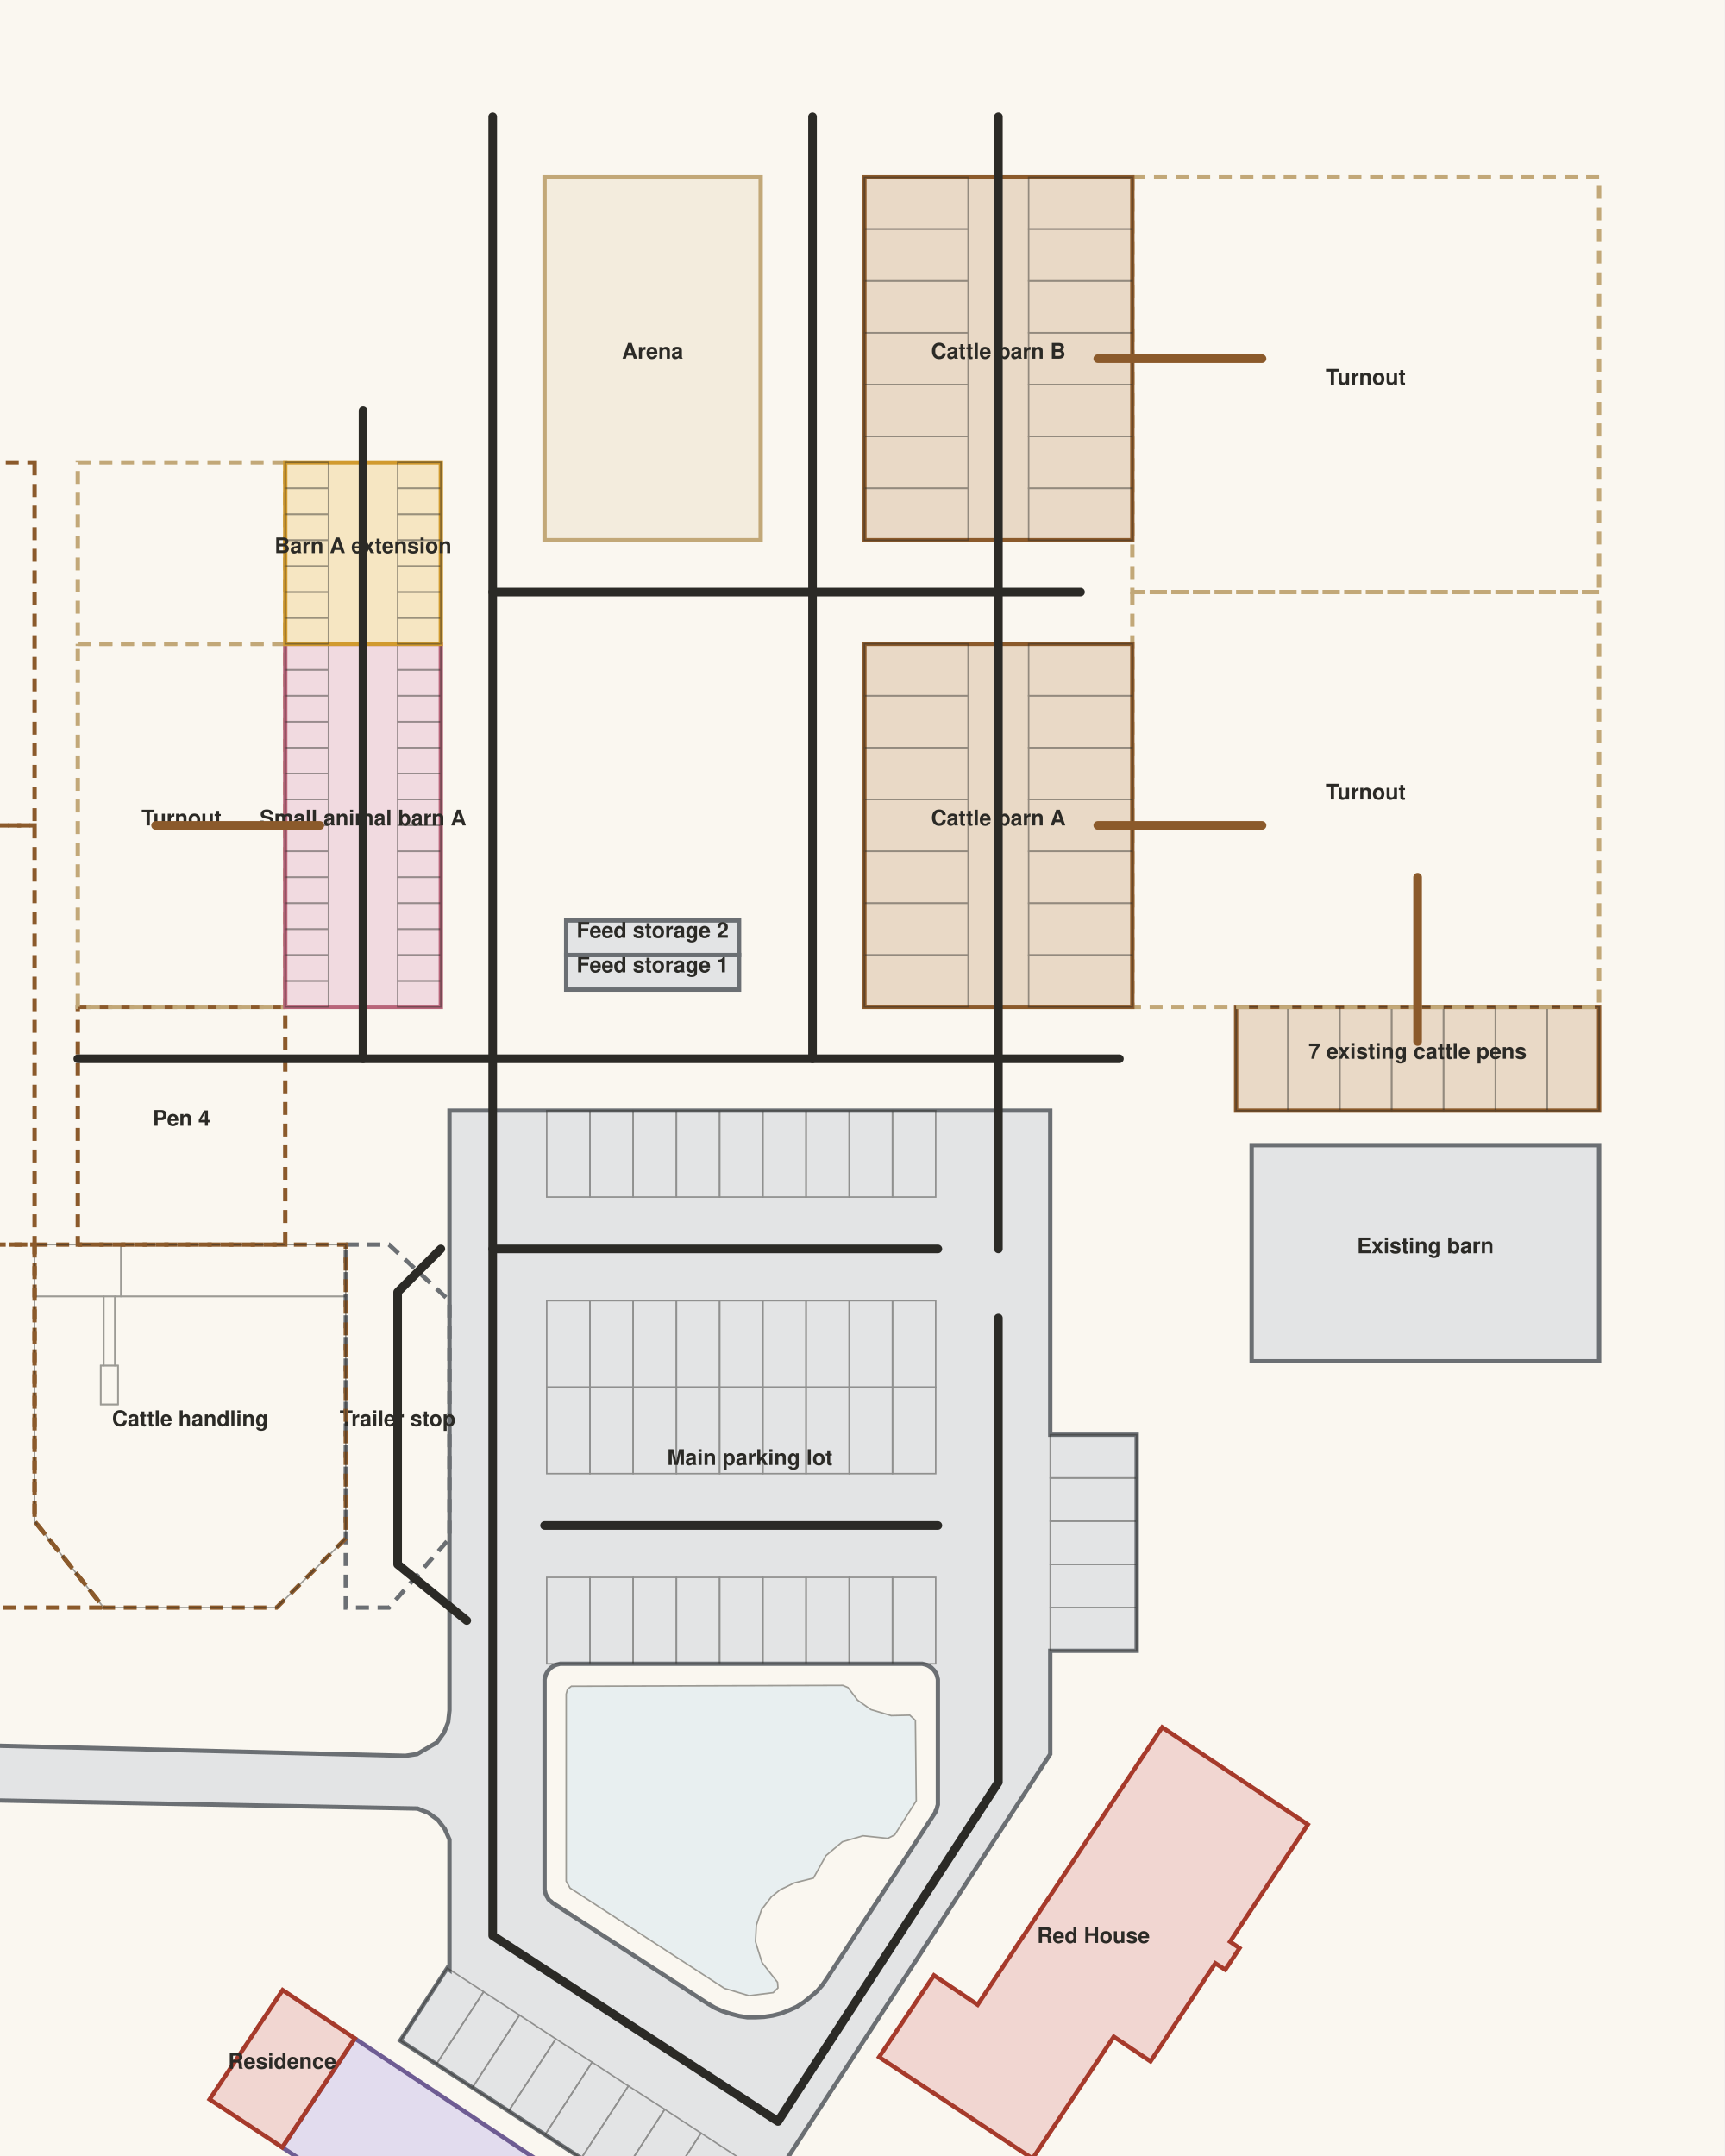
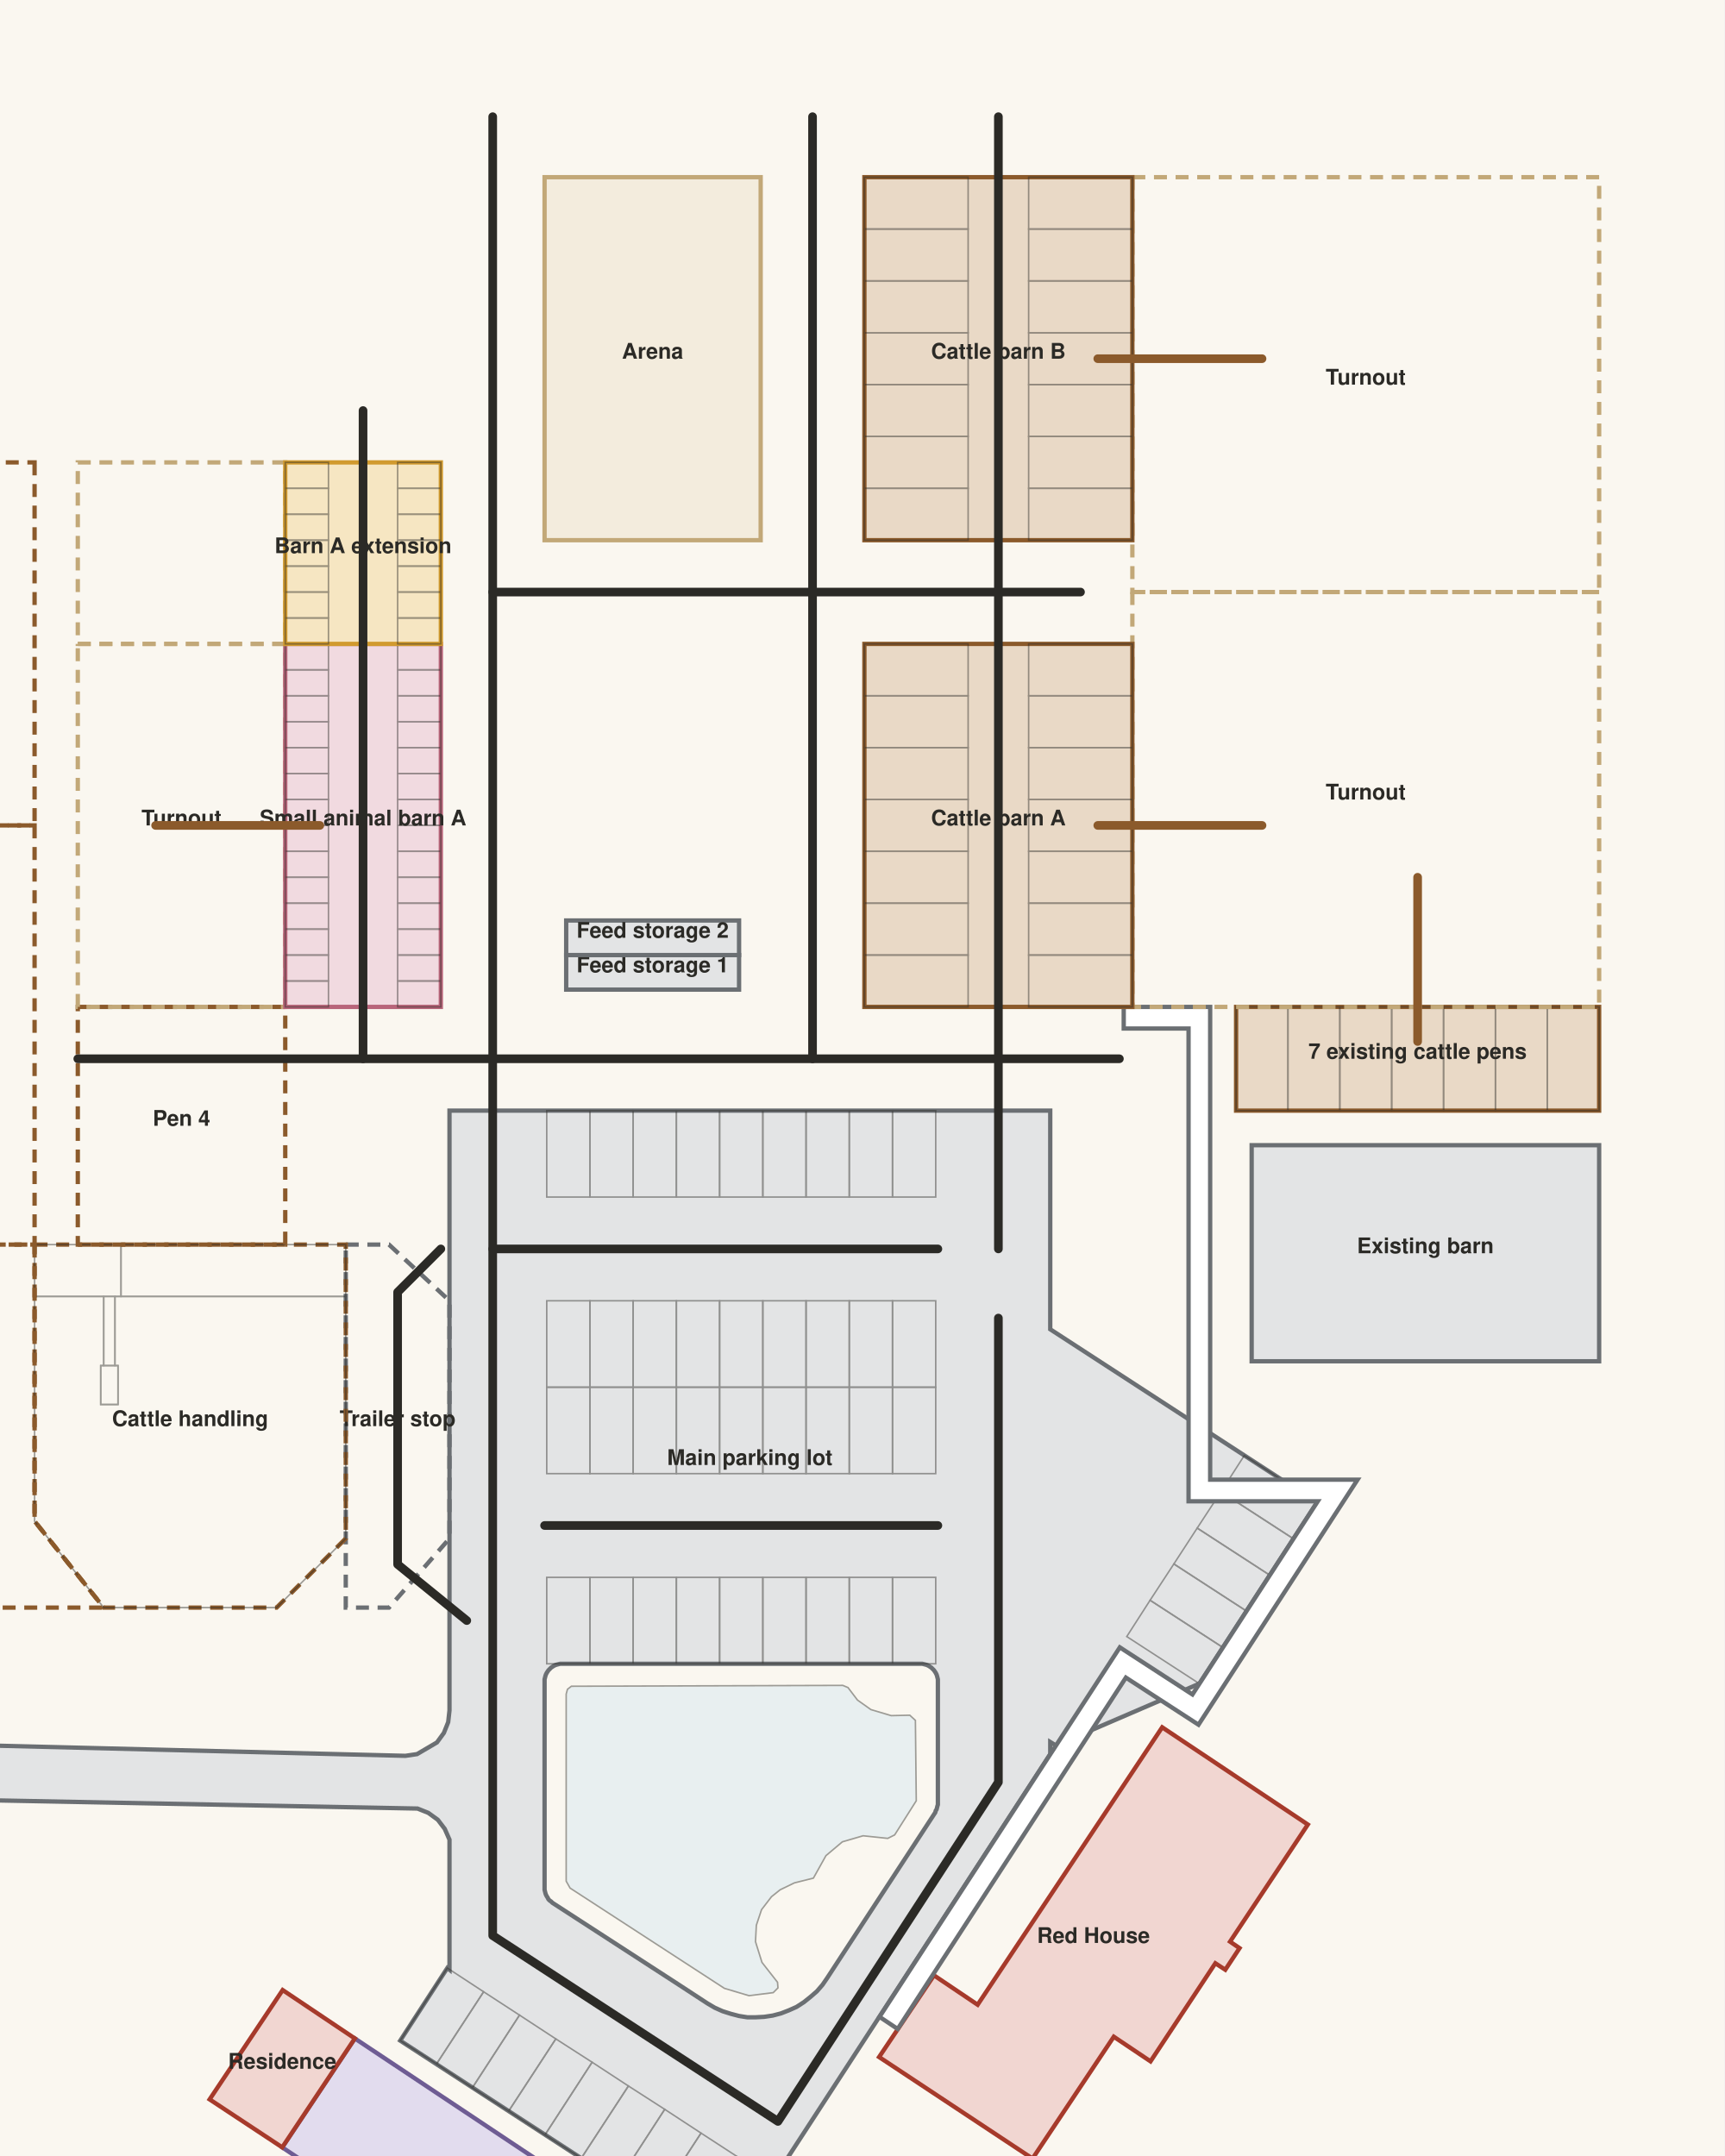
<svg xmlns="http://www.w3.org/2000/svg" viewBox="-90.0 -17 399.0 498.9" font-family="Avenir Next,Helvetica,Arial,sans-serif">
  <rect x="-90.0" y="-17" width="399.0" height="498.9" fill="#FAF7F0" />
  <g id="level-1">
    <g id="existing-barn">
      <rect x="199.6" y="248" width="80.4" height="50" fill="#E3E4E5" stroke="#6B6F73" stroke-width="1" />
      <text x="239.8" y="273.0" text-anchor="middle" font-size="5" font-weight="700" fill="#2B2A26">Existing barn</text>
    </g>
    <g id="existing-pens">
      <rect x="196" y="216" width="84" height="24" fill="#E9D9C6" stroke="#8B5A2B" stroke-width="1" />
      <g fill="none" stroke="#2B2A26" stroke-width=".35" opacity=".45">
        <rect x="196" y="216" width="12" height="24" />
        <rect x="208" y="216" width="12" height="24" />
        <rect x="220" y="216" width="12" height="24" />
        <rect x="232" y="216" width="12" height="24" />
        <rect x="244" y="216" width="12" height="24" />
        <rect x="256" y="216" width="12" height="24" />
        <rect x="268" y="216" width="12" height="24" />
      </g>
      <text x="238.0" y="228.0" text-anchor="middle" font-size="5" font-weight="700" fill="#2B2A26">7 existing cattle pens</text>
    </g>
    <g id="parking">
-       <path fill-rule="evenodd" d="M-287.8,372.3 L-287.8,406.0 L-277.8,396.0 L6.6,401.5 L9.1,402.5 L11.3,404.1 L12.9,406.2 L14.0,408.7 L14.0,438.8 L13.5,438.4 L2.6,455.2 L78.0,504.2 L153.0,388.9 L153.0,365.0 L173.0,365.0 L173.0,315.0 L153.0,315.0 L153.0,240.0 L14.0,240.0 L14.0,378.8 L13.7,381.5 L12.7,384.0 L11.1,386.2 L6.5,388.9 L3.8,389.3 L-277.8,382.3Z M126.5,402.0 L126.7,401.7 L126.8,401.3 L126.9,400.9 L127.0,400.6 L127.0,400.2 L127.0,372.0 L127.0,371.6 L126.9,371.2 L126.8,370.8 L126.7,370.5 L126.5,370.1 L126.3,369.8 L126.1,369.5 L125.8,369.2 L125.5,368.9 L125.2,368.7 L124.9,368.5 L124.5,368.3 L124.2,368.2 L123.8,368.1 L123.4,368.0 L123.0,368.0 L40.0,368.0 L39.6,368.0 L39.2,368.1 L38.8,368.2 L38.5,368.3 L38.1,368.5 L37.8,368.7 L37.5,368.9 L37.2,369.2 L36.9,369.5 L36.7,369.8 L36.5,370.1 L36.3,370.5 L36.2,370.8 L36.1,371.2 L36.0,371.6 L36.0,372.0 L36.0,419.9 L36.0,420.3 L36.1,420.7 L36.2,421.1 L36.3,421.4 L36.5,421.8 L36.7,422.1 L36.9,422.5 L37.2,422.8 L37.5,423.0 L37.8,423.3 L66.2,441.7 L73.7,446.6 L75.4,447.6 L77.2,448.4 L79.1,449.0 L81.0,449.5 L82.9,449.8 L84.9,449.8 L86.8,449.7 L88.8,449.4 L90.7,448.9 L92.5,448.2 L94.3,447.4 L96.0,446.3 L97.5,445.1 L99.0,443.8 L100.3,442.3 L101.4,440.7 L110.2,427.2 L126.4,402.4Z" fill="#E3E4E5" stroke="#6B6F73" stroke-width="1" />
+       <path fill-rule="evenodd" d="M-287.8,372.3 L-287.8,406.0 L-277.8,396.0 L6.6,401.5 L9.1,402.5 L11.3,404.1 L12.9,406.2 L14.0,408.7 L14.0,438.8 L13.5,438.4 L2.6,455.2 L78.0,504.2 L153.0,388.9 L153.0,386.1 L154.3,386.9 L187.5,372.6 L214.7,330.7 L153.0,290.6 L153.0,240.0 L14.0,240.0 L14.0,378.8 L13.7,381.5 L12.7,384.0 L11.1,386.2 L6.5,388.9 L3.8,389.3 L-277.8,382.3Z M126.5,402.0 L126.7,401.7 L126.8,401.3 L126.9,400.9 L127.0,400.6 L127.0,400.2 L127.0,372.0 L127.0,371.6 L126.9,371.2 L126.8,370.8 L126.7,370.5 L126.5,370.1 L126.3,369.8 L126.1,369.5 L125.8,369.2 L125.5,368.9 L125.2,368.7 L124.9,368.5 L124.5,368.3 L124.2,368.2 L123.8,368.1 L123.4,368.0 L123.0,368.0 L40.0,368.0 L39.6,368.0 L39.2,368.1 L38.8,368.2 L38.5,368.3 L38.1,368.5 L37.8,368.7 L37.5,368.9 L37.2,369.2 L36.9,369.5 L36.7,369.8 L36.5,370.1 L36.3,370.5 L36.2,370.8 L36.1,371.2 L36.0,371.6 L36.0,372.0 L36.0,419.9 L36.0,420.3 L36.1,420.7 L36.2,421.1 L36.3,421.4 L36.5,421.8 L36.7,422.1 L36.9,422.5 L37.2,422.8 L37.5,423.0 L37.8,423.3 L66.2,441.7 L73.7,446.6 L75.4,447.6 L77.2,448.4 L79.1,449.0 L81.0,449.5 L82.9,449.8 L84.9,449.8 L86.8,449.7 L88.8,449.4 L90.7,448.9 L92.5,448.2 L94.3,447.4 L96.0,446.3 L97.5,445.1 L99.0,443.8 L100.3,442.3 L101.4,440.7 L110.2,427.2 L126.4,402.4Z" fill="#E3E4E5" stroke="#6B6F73" stroke-width="1" />
      <g fill="none" stroke="#2B2A26" stroke-width=".35" opacity=".45">
        <rect x="36.5" y="240" width="10" height="20" />
        <rect x="46.5" y="240" width="10" height="20" />
        <rect x="56.5" y="240" width="10" height="20" />
        <rect x="66.5" y="240" width="10" height="20" />
        <rect x="76.5" y="240" width="10" height="20" />
        <rect x="86.5" y="240" width="10" height="20" />
        <rect x="96.5" y="240" width="10" height="20" />
        <rect x="106.5" y="240" width="10" height="20" />
        <rect x="116.5" y="240" width="10" height="20" />
        <rect x="36.5" y="284" width="10" height="20" />
        <rect x="46.5" y="284" width="10" height="20" />
        <rect x="56.5" y="284" width="10" height="20" />
        <rect x="66.5" y="284" width="10" height="20" />
        <rect x="76.5" y="284" width="10" height="20" />
        <rect x="86.5" y="284" width="10" height="20" />
        <rect x="96.5" y="284" width="10" height="20" />
        <rect x="106.5" y="284" width="10" height="20" />
        <rect x="116.5" y="284" width="10" height="20" />
        <rect x="36.5" y="304" width="10" height="20" />
        <rect x="46.5" y="304" width="10" height="20" />
        <rect x="56.5" y="304" width="10" height="20" />
        <rect x="66.5" y="304" width="10" height="20" />
        <rect x="76.5" y="304" width="10" height="20" />
        <rect x="86.5" y="304" width="10" height="20" />
        <rect x="96.5" y="304" width="10" height="20" />
        <rect x="106.5" y="304" width="10" height="20" />
        <rect x="116.5" y="304" width="10" height="20" />
        <rect x="36.5" y="348" width="10" height="20" />
        <rect x="46.5" y="348" width="10" height="20" />
        <rect x="56.5" y="348" width="10" height="20" />
        <rect x="66.5" y="348" width="10" height="20" />
        <rect x="76.5" y="348" width="10" height="20" />
        <rect x="86.5" y="348" width="10" height="20" />
        <rect x="96.5" y="348" width="10" height="20" />
        <rect x="106.5" y="348" width="10" height="20" />
        <rect x="116.5" y="348" width="10" height="20" />
-         <rect x="153.0" y="315" width="20" height="10" />
-         <rect x="153.0" y="325" width="20" height="10" />
-         <rect x="153.0" y="335" width="20" height="10" />
-         <rect x="153.0" y="345" width="20" height="10" />
-         <rect x="153.0" y="355" width="20" height="10" />
        <polygon points="13.5,438.4 21.9,443.9 11.0,460.6 2.6,455.2" />
        <polygon points="21.9,443.9 30.2,449.3 19.3,466.1 11.0,460.6" />
        <polygon points="30.2,449.3 38.6,454.8 27.7,471.5 19.3,466.1" />
        <polygon points="38.6,454.8 47.0,460.2 36.1,477.0 27.7,471.5" />
        <polygon points="47.0,460.2 55.4,465.7 44.5,482.4 36.1,477.0" />
        <polygon points="55.4,465.7 63.8,471.1 52.9,487.9 44.5,482.4" />
        <polygon points="63.8,471.1 72.2,476.6 61.3,493.3 52.9,487.9" />
        <polygon points="72.2,476.6 80.5,482.0 69.6,498.8 61.3,493.3" />
        <polygon points="80.5,482.0 88.9,487.5 78.0,504.2 69.6,498.8" />
+         <polygon points="170.7,361.7 176.1,353.3 192.9,364.2 187.5,372.6" />
+         <polygon points="176.1,353.3 181.6,344.9 198.4,355.8 192.9,364.2" />
+         <polygon points="181.6,344.9 187.0,336.6 203.8,347.5 198.4,355.8" />
+         <polygon points="187.0,336.6 192.5,328.2 209.3,339.1 203.8,347.5" />
+         <polygon points="192.5,328.2 197.9,319.8 214.7,330.7 209.3,339.1" />
        <polygon points="41.0,418.3 41.9,419.9 77.6,443.1 83.3,444.8 88.9,444.1 90.0,443.0 89.9,441.7 86.3,437.1 84.8,432.3 85.0,428.5 86.2,424.9 88.5,421.9 90.5,420.3 93.8,418.7 98.2,417.6 101.1,412.4 104.9,409.2 109.7,407.8 115.4,408.4 117.0,407.6 122.0,399.7 121.8,381.1 120.5,379.9 116.2,380.0 111.5,378.6 108.4,376.4 106.2,373.5 105.0,373.0 42.2,373.2 41.3,373.9 41.0,375.0" fill="#D3E5EF" />
      </g>
      <text x="83.5" y="322.0" text-anchor="middle" font-size="5" font-weight="700" fill="#2B2A26">Main parking lot</text>
    </g>
    <g id="trailer-stop">
      <polygon points="-10.0,271 0.0,271 14.0,284 14.0,339 0.0,355 -10.0,355" fill="none" stroke="#6B6F73" stroke-width="1" stroke-dasharray="3 2" />
      <text x="2.0" y="313.0" text-anchor="middle" font-size="5" font-weight="700" fill="#2B2A26">Trailer stop</text>
    </g>
    <g id="handling">
      <polygon points="-82.0,271 -10.0,271 -10.0,339 -26.0,355 -66.0,355 -82.0,335" fill="none" stroke="#8B5A2B" stroke-width="1" stroke-dasharray="3 2" />
      <g fill="none" stroke="#2B2A26" stroke-width=".35" opacity=".45">
        <polygon points="-82.0,283 -66.0,283 -66.0,299 -66.7,299 -66.7,308 -62.7,308 -62.7,299 -63.4,299 -63.4,283 -10.0,283 -10.0,339 -26.0,355 -66.0,355 -82.0,335" />
        <rect x="-62.0" y="271" width="52" height="12" />
        <rect x="-82.0" y="271" width="20" height="12" />
        <rect x="-66.0" y="283" width="2.6" height="16" />
        <rect x="-66.7" y="299" width="4" height="9" />
      </g>
      <text x="-46.0" y="313.0" text-anchor="middle" font-size="5" font-weight="700" fill="#2B2A26">Cattle handling</text>
    </g>
    <g id="holding-1">
      <polygon points="-82.0,271 -82.0,335 -66.0,355 -200.0,355 -182.2,271" fill="none" stroke="#8B5A2B" stroke-width="1" stroke-dasharray="3 2" />
      <text x="-133.0" y="313.0" text-anchor="middle" font-size="5" font-weight="700" fill="#2B2A26">Pen 1</text>
    </g>
    <g id="holding-2">
      <polygon points="-82.0,174.0 -82.0,271 -182.2,271 -161.8,174.0" fill="none" stroke="#8B5A2B" stroke-width="1" stroke-dasharray="3 2" />
      <text x="-132.125" y="222.5" text-anchor="middle" font-size="5" font-weight="700" fill="#2B2A26">Pen 2</text>
    </g>
    <g id="holding-3">
      <polygon points="-82.0,90 -82.0,174.0 -161.8,174.0 -144.0,90" fill="none" stroke="#8B5A2B" stroke-width="1" stroke-dasharray="3 2" />
      <text x="-121.875" y="132.0" text-anchor="middle" font-size="5" font-weight="700" fill="#2B2A26">Pen 3</text>
    </g>
    <g id="holding-4">
      <polygon points="-72,216 -24,216 -24,271 -72,271" fill="none" stroke="#8B5A2B" stroke-width="1" stroke-dasharray="3 2" />
      <text x="-48.0" y="243.5" text-anchor="middle" font-size="5" font-weight="700" fill="#2B2A26">Pen 4</text>
    </g>
    <g id="existing-red-house">
      <polygon points="167.7,454.3 176.2,460.0 191.2,437.3 193.5,438.8 196.8,433.8 194.6,432.3 212.6,405.2 178.9,382.7 136.2,446.9 126.1,440.1 113.4,459.0 148.9,482.5" fill="#F1D6D1" stroke="#A63A2B" stroke-width="1" />
      <text x="163.0" y="432.6" text-anchor="middle" font-size="5" font-weight="700" fill="#2B2A26">Red House</text>
    </g>
    <g id="horticulture">
      <polygon points="-7.9,454.7 75.0,509.9 58.2,535.2 -24.7,479.9" fill="#E2DCEE" stroke="#6E5C93" stroke-width="1" />
      <text x="25.15" y="494.95" text-anchor="middle" font-size="5" font-weight="700" fill="#2B2A26">Horticulture area</text>
    </g>
    <g id="residence">
      <polygon points="-24.6,443.5 -7.9,454.7 -24.7,479.9 -41.5,468.8" fill="#F1D6D1" stroke="#A63A2B" stroke-width="1" />
      <text x="-24.7" y="461.7" text-anchor="middle" font-size="5" font-weight="700" fill="#2B2A26">Residence</text>
+     </g>
+     <g id="walk">
+       <polygon points="170.5,371.2 187.3,382.1 224.1,325.4 190.0,325.4 190.0,216.0 170.0,216.0 170.0,221.0 185.0,221.0 185.0,330.4 214.9,330.4 185.9,375.1 169.1,364.2 113.5,449.7 117.7,452.5" fill="#fff" stroke="#6B6F73" stroke-width="1" />
+       <text x="167.55" y="334.8" text-anchor="middle" font-size="5" font-weight="700" fill="#2B2A26" />
    </g>
  </g>
  <g id="level-2">
    <g id="turnout-cattle-a">
      <rect x="172" y="120.0" width="108" height="96.0" fill="none" stroke="#C2A878" stroke-width="1" stroke-dasharray="3 2" />
      <text x="226.0" y="168.0" text-anchor="middle" font-size="5" font-weight="700" fill="#2B2A26">Turnout</text>
    </g>
    <g id="turnout-small-a">
      <rect x="-72" y="132" width="48" height="84" fill="none" stroke="#C2A878" stroke-width="1" stroke-dasharray="3 2" />
      <text x="-48.0" y="174.0" text-anchor="middle" font-size="5" font-weight="700" fill="#2B2A26">Turnout</text>
    </g>
    <g id="cattle-a">
      <rect x="110" y="132" width="62" height="84" fill="#E9D9C6" stroke="#8B5A2B" stroke-width="1" />
      <g fill="none" stroke="#2B2A26" stroke-width=".35" opacity=".45">
        <rect x="110" y="132" width="24" height="12" />
        <rect x="110" y="144" width="24" height="12" />
        <rect x="110" y="156" width="24" height="12" />
        <rect x="110" y="168" width="24" height="12" />
        <rect x="110" y="180" width="24" height="12" />
        <rect x="110" y="192" width="24" height="12" />
        <rect x="110" y="204" width="24" height="12" />
        <rect x="148" y="132" width="24" height="12" />
        <rect x="148" y="144" width="24" height="12" />
        <rect x="148" y="156" width="24" height="12" />
        <rect x="148" y="168" width="24" height="12" />
        <rect x="148" y="180" width="24" height="12" />
        <rect x="148" y="192" width="24" height="12" />
        <rect x="148" y="204" width="24" height="12" />
      </g>
      <text x="141.0" y="174.0" text-anchor="middle" font-size="5" font-weight="700" fill="#2B2A26">Cattle barn A</text>
    </g>
    <g id="small-a">
      <rect x="-24" y="132" width="36" height="84" fill="#F1DAE0" stroke="#B8657A" stroke-width="1" />
      <g fill="none" stroke="#2B2A26" stroke-width=".35" opacity=".45">
        <rect x="-24" y="132" width="10" height="6" />
        <rect x="-24" y="138" width="10" height="6" />
        <rect x="-24" y="144" width="10" height="6" />
        <rect x="-24" y="150" width="10" height="6" />
        <rect x="-24" y="156" width="10" height="6" />
        <rect x="-24" y="162" width="10" height="6" />
        <rect x="-24" y="168" width="10" height="6" />
        <rect x="-24" y="174" width="10" height="6" />
        <rect x="-24" y="180" width="10" height="6" />
        <rect x="-24" y="186" width="10" height="6" />
        <rect x="-24" y="192" width="10" height="6" />
        <rect x="-24" y="198" width="10" height="6" />
        <rect x="-24" y="204" width="10" height="6" />
        <rect x="-24" y="210" width="10" height="6" />
        <rect x="2" y="132" width="10" height="6" />
        <rect x="2" y="138" width="10" height="6" />
        <rect x="2" y="144" width="10" height="6" />
        <rect x="2" y="150" width="10" height="6" />
        <rect x="2" y="156" width="10" height="6" />
        <rect x="2" y="162" width="10" height="6" />
        <rect x="2" y="168" width="10" height="6" />
        <rect x="2" y="174" width="10" height="6" />
        <rect x="2" y="180" width="10" height="6" />
        <rect x="2" y="186" width="10" height="6" />
        <rect x="2" y="192" width="10" height="6" />
        <rect x="2" y="198" width="10" height="6" />
        <rect x="2" y="204" width="10" height="6" />
        <rect x="2" y="210" width="10" height="6" />
      </g>
      <text x="-6.0" y="174.0" text-anchor="middle" font-size="5" font-weight="700" fill="#2B2A26">Small animal barn A</text>
    </g>
    <g id="feed-1">
      <rect x="41" y="204" width="40" height="8" fill="#E3E4E5" stroke="#6B6F73" stroke-width="1" />
      <text x="61.0" y="208.0" text-anchor="middle" font-size="5" font-weight="700" fill="#2B2A26">Feed storage 1</text>
    </g>
  </g>
  <g id="level-3">
    <g id="turnout-small-b">
      <rect x="-72" y="90" width="48" height="42" fill="none" stroke="#C2A878" stroke-width="1" stroke-dasharray="3 2" />
      <text x="-48.0" y="111.0" text-anchor="middle" font-size="5" font-weight="700" fill="#2B2A26" />
    </g>
    <g id="turnout-cattle-b">
      <rect x="172" y="24" width="108" height="96.0" fill="none" stroke="#C2A878" stroke-width="1" stroke-dasharray="3 2" />
      <text x="226.0" y="72.0" text-anchor="middle" font-size="5" font-weight="700" fill="#2B2A26">Turnout</text>
    </g>
    <g id="cattle-b">
      <rect x="110" y="24" width="62" height="84" fill="#E9D9C6" stroke="#8B5A2B" stroke-width="1" />
      <g fill="none" stroke="#2B2A26" stroke-width=".35" opacity=".45">
        <rect x="110" y="24" width="24" height="12" />
        <rect x="110" y="36" width="24" height="12" />
        <rect x="110" y="48" width="24" height="12" />
        <rect x="110" y="60" width="24" height="12" />
        <rect x="110" y="72" width="24" height="12" />
        <rect x="110" y="84" width="24" height="12" />
        <rect x="110" y="96" width="24" height="12" />
        <rect x="148" y="24" width="24" height="12" />
        <rect x="148" y="36" width="24" height="12" />
        <rect x="148" y="48" width="24" height="12" />
        <rect x="148" y="60" width="24" height="12" />
        <rect x="148" y="72" width="24" height="12" />
        <rect x="148" y="84" width="24" height="12" />
        <rect x="148" y="96" width="24" height="12" />
      </g>
      <text x="141.0" y="66.0" text-anchor="middle" font-size="5" font-weight="700" fill="#2B2A26">Cattle barn B</text>
    </g>
    <g id="small-b">
      <rect x="-24" y="90" width="36" height="42" fill="#F6E6C2" stroke="#D19A2E" stroke-width="1" />
      <g fill="none" stroke="#2B2A26" stroke-width=".35" opacity=".45">
        <rect x="-24" y="90" width="10" height="6" />
        <rect x="-24" y="96" width="10" height="6" />
        <rect x="-24" y="102" width="10" height="6" />
        <rect x="-24" y="108" width="10" height="6" />
        <rect x="-24" y="114" width="10" height="6" />
        <rect x="-24" y="120" width="10" height="6" />
        <rect x="-24" y="126" width="10" height="6" />
        <rect x="2" y="90" width="10" height="6" />
        <rect x="2" y="96" width="10" height="6" />
        <rect x="2" y="102" width="10" height="6" />
        <rect x="2" y="108" width="10" height="6" />
        <rect x="2" y="114" width="10" height="6" />
        <rect x="2" y="120" width="10" height="6" />
        <rect x="2" y="126" width="10" height="6" />
      </g>
      <text x="-6.0" y="111.0" text-anchor="middle" font-size="5" font-weight="700" fill="#2B2A26">Barn A extension</text>
    </g>
    <g id="arena">
      <rect x="36" y="24" width="50" height="84" fill="#F3ECDD" stroke="#C2A878" stroke-width="1" />
      <text x="61.0" y="66.0" text-anchor="middle" font-size="5" font-weight="700" fill="#2B2A26">Arena</text>
    </g>
    <g id="feed-2">
      <rect x="41" y="196" width="40" height="8" fill="#E3E4E5" stroke="#6B6F73" stroke-width="1" />
      <text x="61.0" y="200.0" text-anchor="middle" font-size="5" font-weight="700" fill="#2B2A26">Feed storage 2</text>
    </g>
  </g>
  <g id="drives" />
  <g id="circulation">
    <polyline id="lane-west" points="24.0,10 24.0,272" fill="none" stroke="#2B2A26" stroke-width="2" stroke-linecap="round" stroke-linejoin="round" />
    <polyline id="lane-east" points="98.0,10 98.0,228.0" fill="none" stroke="#2B2A26" stroke-width="2" stroke-linecap="round" stroke-linejoin="round" />
    <polyline id="drive-cross" points="-72,228.0 169,228.0" fill="none" stroke="#2B2A26" stroke-width="2" stroke-linecap="round" stroke-linejoin="round" />
    <polyline id="lane-mid" points="24.0,120.0 160,120.0" fill="none" stroke="#2B2A26" stroke-width="2" stroke-linecap="round" stroke-linejoin="round" />
    <polyline id="aisle-cattle" points="141.0,10 141.0,272" fill="none" stroke="#2B2A26" stroke-width="2" stroke-linecap="round" stroke-linejoin="round" />
    <polyline id="aisle-small" points="-6.0,78 -6.0,228.0" fill="none" stroke="#2B2A26" stroke-width="2" stroke-linecap="round" stroke-linejoin="round" />
    <polyline id="loop-parking" points="127.0,272 24.0,272 24.0,430.9 90.0,473.9 141.0,395.4 141.0,288" fill="none" stroke="#2B2A26" stroke-width="2" stroke-linecap="round" stroke-linejoin="round" />
    <polyline id="loop-mid" points="127.0,336 36.0,336" fill="none" stroke="#2B2A26" stroke-width="2" stroke-linecap="round" stroke-linejoin="round" />
    <polyline id="trailers" points="12.0,272 2.0,282 2.0,345 18.0,358" fill="none" stroke="#2B2A26" stroke-width="2" stroke-linecap="round" stroke-linejoin="round" />
    <polyline id="an-cattle-a" points="164,174.0 202,174.0" fill="none" stroke="#8B5A2B" stroke-width="2" stroke-linecap="round" stroke-linejoin="round" />
    <polyline id="an-cattle-b" points="164,66.0 202,66.0" fill="none" stroke="#8B5A2B" stroke-width="2" stroke-linecap="round" stroke-linejoin="round" />
    <polyline id="an-small-a" points="-16,174.0 -54,174.0" fill="none" stroke="#8B5A2B" stroke-width="2" stroke-linecap="round" stroke-linejoin="round" />
    <polyline id="an-pens" points="238.0,224 238.0,186" fill="none" stroke="#8B5A2B" stroke-width="2" stroke-linecap="round" stroke-linejoin="round" />
  </g>
</svg>
